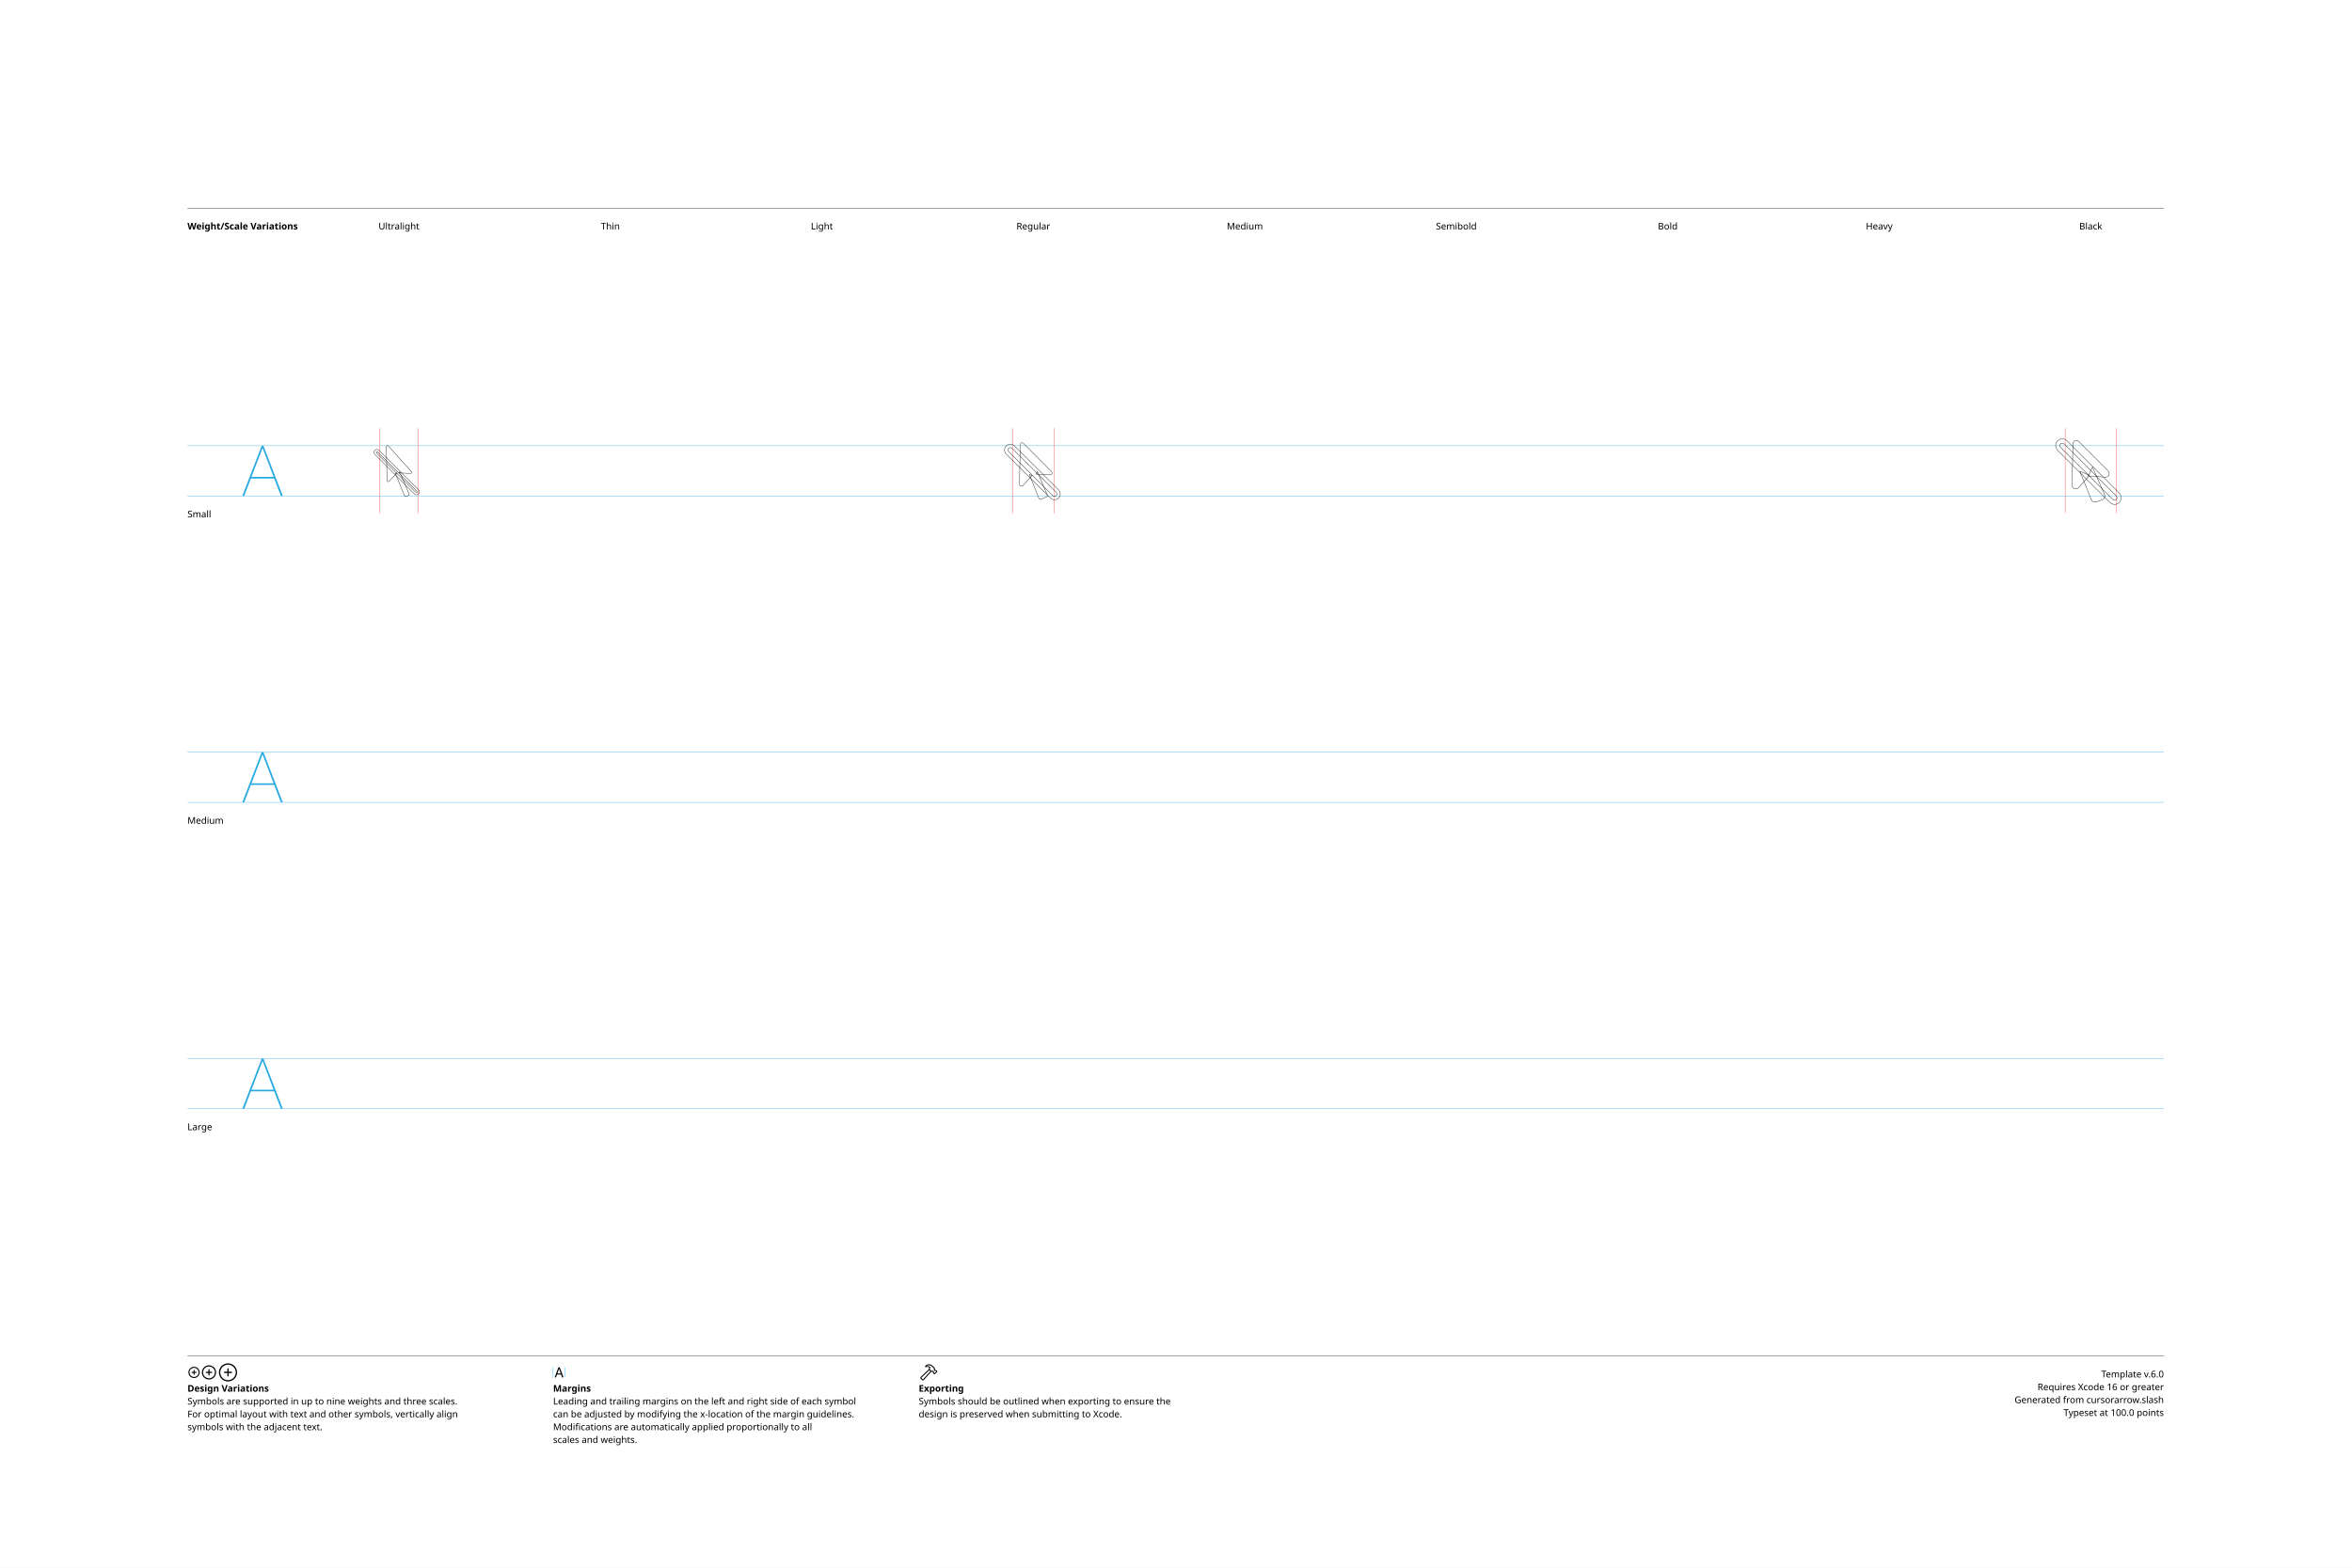
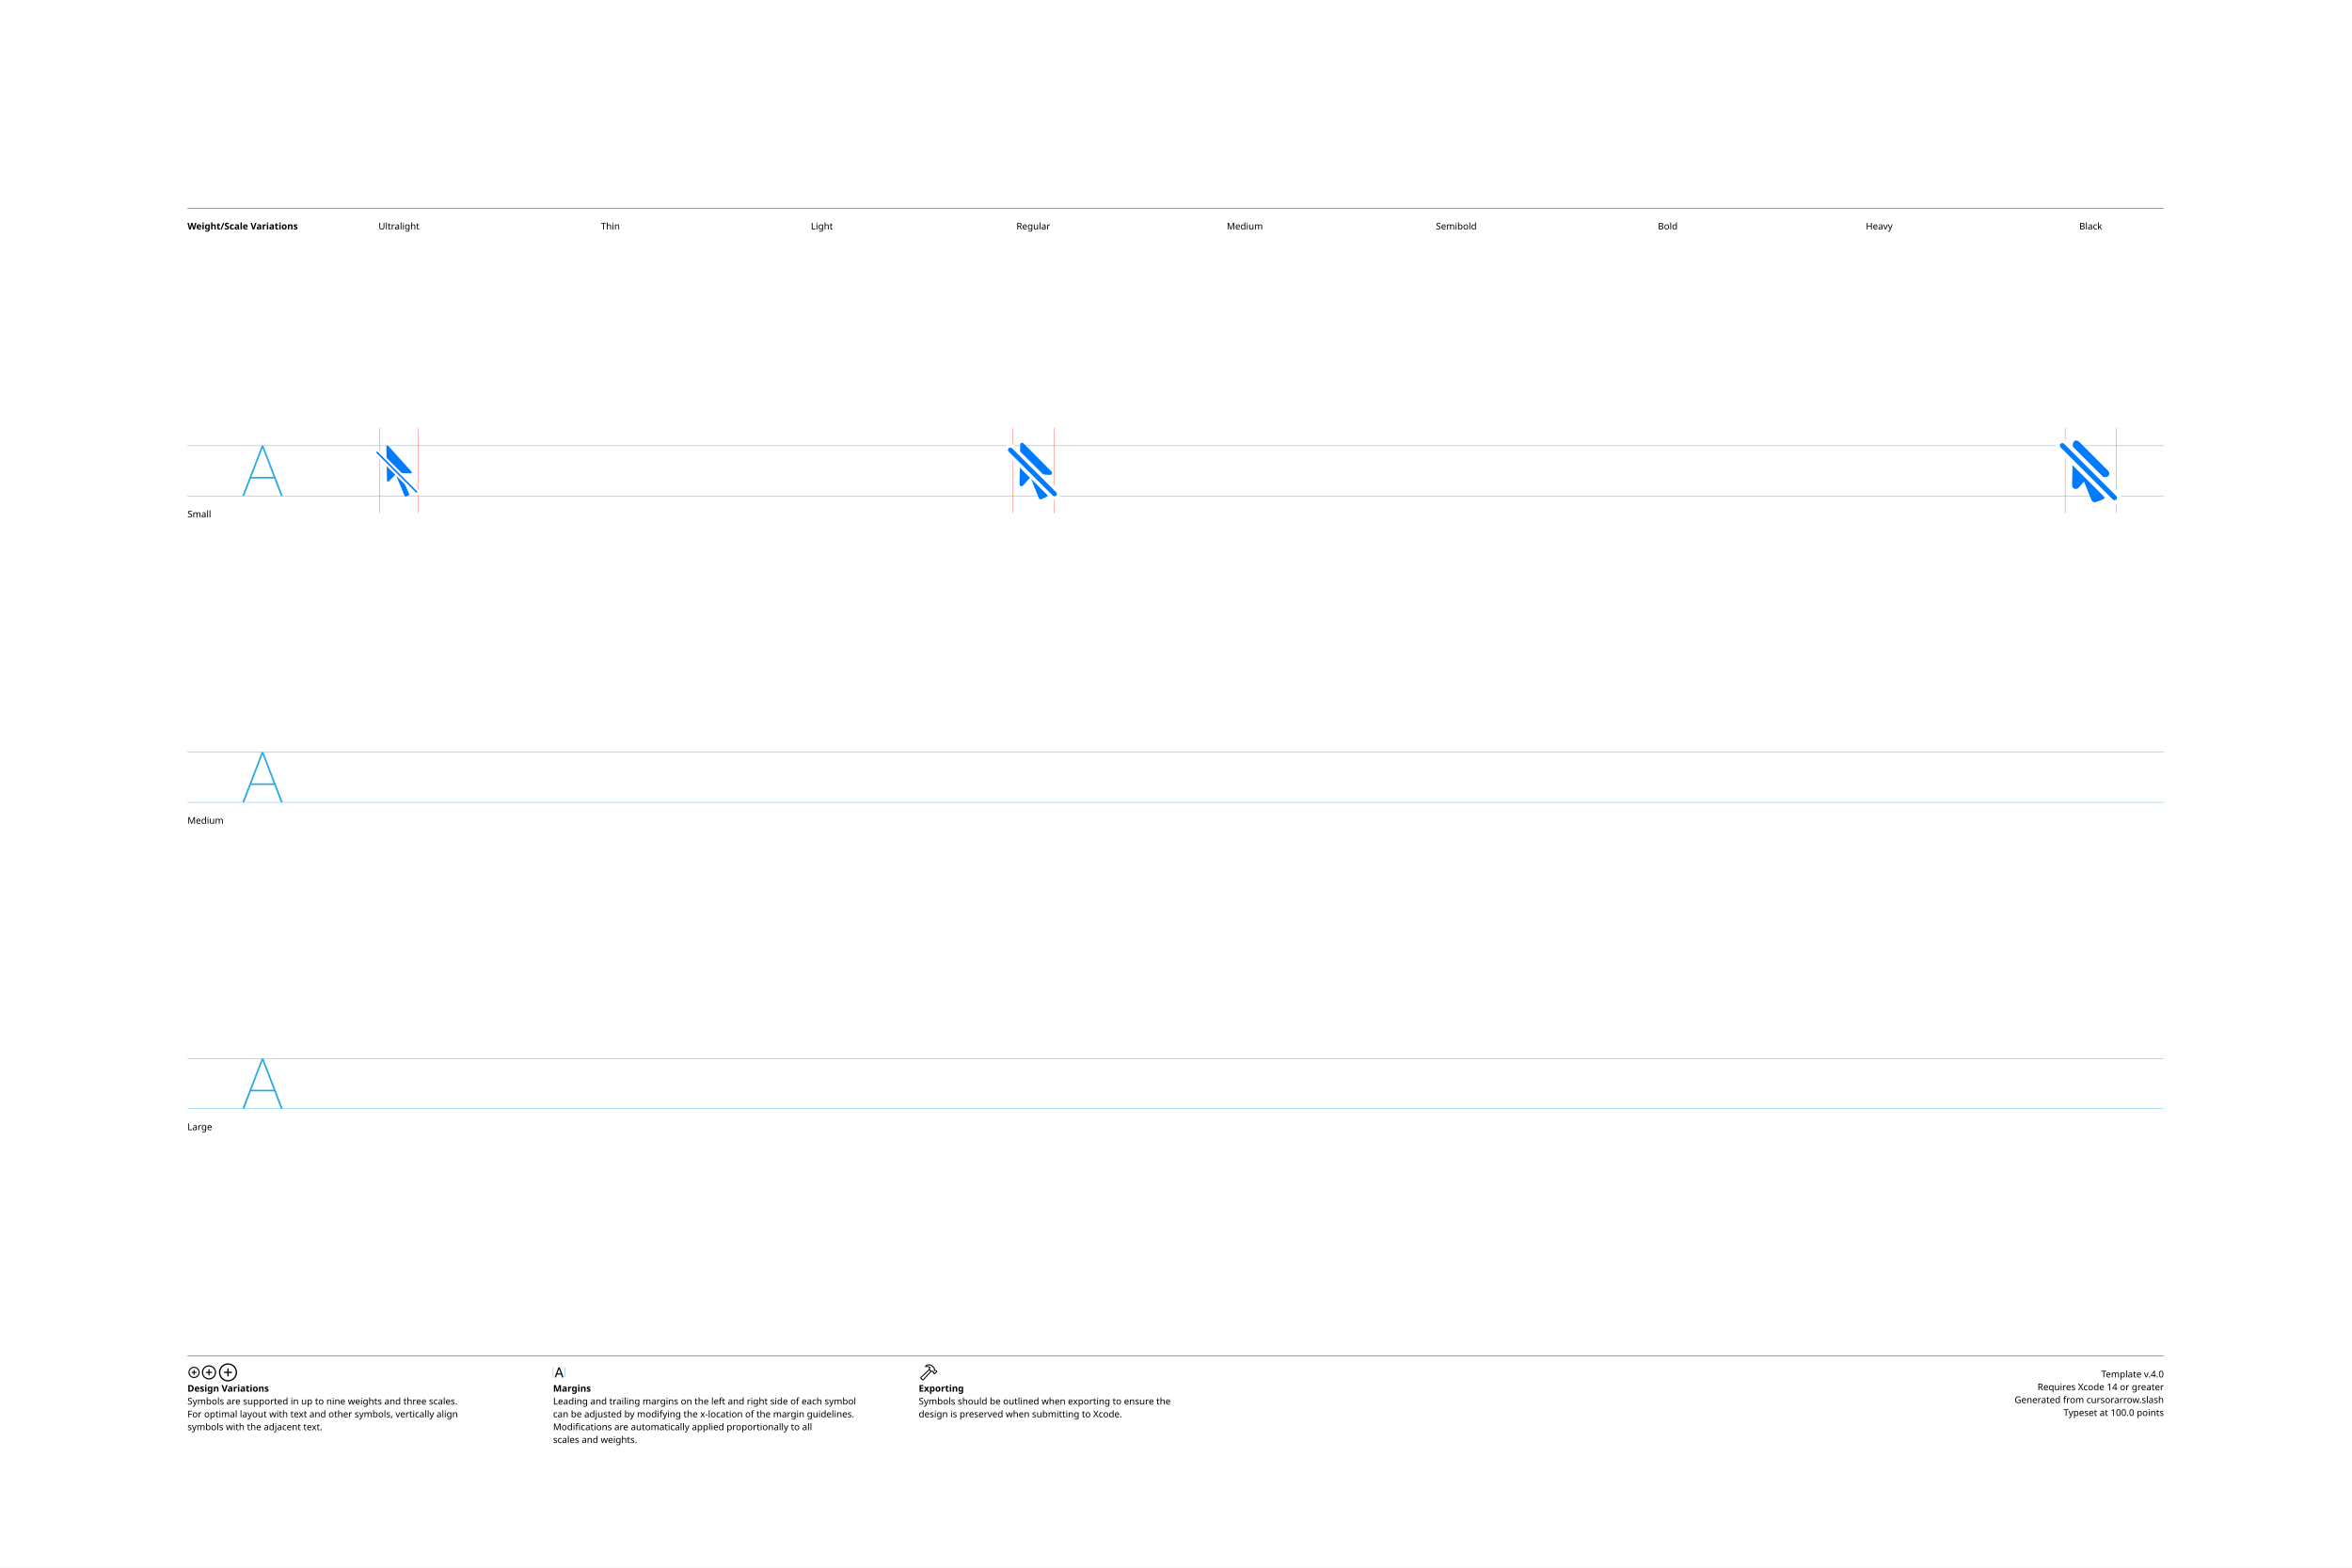
<svg xmlns="http://www.w3.org/2000/svg" version="1.1" viewBox="0 0 3300 2200">
-   <style>.monochrome-0 {-sfsymbols-motion-group:1;-sfsymbols-layer-tags:cursorarrow cursorarrow.slash}
- .monochrome-1 {opacity:0.0;-sfsymbols-clear-behind:true;-sfsymbols-motion-group:0;-sfsymbols-layer-tags:_slash cursorarrow.slash}
- .monochrome-2 {-sfsymbols-motion-group:0;-sfsymbols-layer-tags:_slash cursorarrow.slash}
+   <style>.monochrome-0 {}
+ .monochrome-1 {opacity:0.0;-sfsymbols-clear-behind:true}
+ .monochrome-2 {}

- .multicolor-0:tintColor {-sfsymbols-motion-group:1;-sfsymbols-layer-tags:cursorarrow cursorarrow.slash}
- .multicolor-1:tintColor {opacity:0.0;-sfsymbols-clear-behind:true;-sfsymbols-motion-group:0;-sfsymbols-layer-tags:_slash cursorarrow.slash}
- .multicolor-2:tintColor {-sfsymbols-motion-group:0;-sfsymbols-layer-tags:_slash cursorarrow.slash}
+ .multicolor-0:tintColor {}
+ .multicolor-1:tintColor {opacity:0.0;-sfsymbols-clear-behind:true}
+ .multicolor-2:tintColor {}

- .hierarchical-0:secondary {-sfsymbols-motion-group:1;-sfsymbols-layer-tags:cursorarrow cursorarrow.slash}
- .hierarchical-1:primary {opacity:0.0;-sfsymbols-clear-behind:true;-sfsymbols-motion-group:0;-sfsymbols-layer-tags:_slash cursorarrow.slash}
- .hierarchical-2:primary {-sfsymbols-motion-group:0;-sfsymbols-layer-tags:_slash cursorarrow.slash}
+ .hierarchical-0:secondary {}
+ .hierarchical-1:primary {opacity:0.0;-sfsymbols-clear-behind:true}
+ .hierarchical-2:primary {}

- .SFSymbolsPreviewWireframe {fill:none;opacity:1.0;stroke:black;stroke-width:0.5}
+ .SFSymbolsPreview007AFF {fill:#007AFF;opacity:1.0}
+ .SFSymbolsPreviewFFFFFF {fill:#FFFFFF;opacity:1.0}
</style>
  <g id="Notes">
    <rect height="2200" id="artboard" style="fill:white;opacity:1" width="3300" x="0" y="0" />
    <line style="fill:none;stroke:black;opacity:1;stroke-width:0.5;" x1="263" x2="3036" y1="292" y2="292" />
    <text style="stroke:none;fill:black;font-family:sans-serif;font-size:13;font-weight:bold;" transform="matrix(1 0 0 1 263 322)">Weight/Scale Variations</text>
    <text style="stroke:none;fill:black;font-family:sans-serif;font-size:13;text-anchor:middle;" transform="matrix(1 0 0 1 559.711 322)">Ultralight</text>
    <text style="stroke:none;fill:black;font-family:sans-serif;font-size:13;text-anchor:middle;" transform="matrix(1 0 0 1 856.422 322)">Thin</text>
    <text style="stroke:none;fill:black;font-family:sans-serif;font-size:13;text-anchor:middle;" transform="matrix(1 0 0 1 1153.13 322)">Light</text>
    <text style="stroke:none;fill:black;font-family:sans-serif;font-size:13;text-anchor:middle;" transform="matrix(1 0 0 1 1449.84 322)">Regular</text>
    <text style="stroke:none;fill:black;font-family:sans-serif;font-size:13;text-anchor:middle;" transform="matrix(1 0 0 1 1746.56 322)">Medium</text>
    <text style="stroke:none;fill:black;font-family:sans-serif;font-size:13;text-anchor:middle;" transform="matrix(1 0 0 1 2043.27 322)">Semibold</text>
    <text style="stroke:none;fill:black;font-family:sans-serif;font-size:13;text-anchor:middle;" transform="matrix(1 0 0 1 2339.98 322)">Bold</text>
    <text style="stroke:none;fill:black;font-family:sans-serif;font-size:13;text-anchor:middle;" transform="matrix(1 0 0 1 2636.69 322)">Heavy</text>
    <text style="stroke:none;fill:black;font-family:sans-serif;font-size:13;text-anchor:middle;" transform="matrix(1 0 0 1 2933.4 322)">Black</text>
    <line style="fill:none;stroke:black;opacity:1;stroke-width:0.5;" x1="263" x2="3036" y1="1903" y2="1903" />
    <g transform="matrix(0.2 0 0 0.2 263 1933)">
      <path d="m46.24 4.15c21.777 0 39.453-17.627 39.453-39.404s-17.676-39.404-39.453-39.404c-21.729 0-39.404 17.627-39.404 39.404s17.676 39.404 39.404 39.404Zm0-7.422c-17.676 0-31.934-14.307-31.934-31.982s14.258-31.982 31.934-31.982 31.982 14.307 31.982 31.982-14.307 31.982-31.982 31.982Zm-17.969-31.982c0 2.148 1.514 3.613 3.76 3.613h10.498v10.596c0 2.197 1.465 3.711 3.613 3.711 2.246 0 3.711-1.514 3.711-3.711v-10.596h10.596c2.197 0 3.711-1.465 3.711-3.613 0-2.197-1.514-3.711-3.711-3.711h-10.596v-10.547c0-2.246-1.465-3.76-3.711-3.76-2.148 0-3.613 1.514-3.613 3.76v10.547h-10.498c-2.246 0-3.76 1.514-3.76 3.711Z" />
    </g>
    <g transform="matrix(0.2 0 0 0.2 281.506 1933)">
      <path d="m58.545 14.551c27.49 0 49.805-22.314 49.805-49.805s-22.314-49.805-49.805-49.805-49.805 22.314-49.805 49.805 22.314 49.805 49.805 49.805Zm0-8.301c-22.949 0-41.504-18.555-41.504-41.504s18.555-41.504 41.504-41.504 41.504 18.555 41.504 41.504-18.555 41.504-41.504 41.504Zm-22.656-41.504c0 2.393 1.66 4.004 4.15 4.004h14.355v14.404c0 2.441 1.66 4.15 4.053 4.15 2.441 0 4.15-1.66 4.15-4.15v-14.404h14.404c2.441 0 4.15-1.611 4.15-4.004 0-2.441-1.709-4.15-4.15-4.15h-14.404v-14.355c0-2.49-1.709-4.199-4.15-4.199-2.393 0-4.053 1.709-4.053 4.199v14.355h-14.355c-2.49 0-4.15 1.709-4.15 4.15Z" />
    </g>
    <g transform="matrix(0.2 0 0 0.2 304.924 1933)">
      <path d="m74.853 28.32c35.107 0 63.623-28.467 63.623-63.574s-28.516-63.623-63.623-63.623-63.574 28.516-63.574 63.623 28.467 63.574 63.574 63.574Zm0-9.082c-30.127 0-54.492-24.365-54.492-54.492s24.365-54.492 54.492-54.492 54.492 24.365 54.492 54.492-24.365 54.492-54.492 54.492Zm-28.857-54.492c0 2.588 1.855 4.395 4.59 4.395h19.727v19.775c0 2.686 1.855 4.59 4.443 4.59 2.686 0 4.541-1.855 4.541-4.59v-19.775h19.775c2.686 0 4.59-1.807 4.59-4.395 0-2.734-1.855-4.59-4.59-4.59h-19.775v-19.727c0-2.734-1.855-4.639-4.541-4.639-2.588 0-4.443 1.904-4.443 4.639v19.727h-19.727c-2.734 0-4.59 1.855-4.59 4.59Z" />
    </g>
    <text style="stroke:none;fill:black;font-family:sans-serif;font-size:13;font-weight:bold;" transform="matrix(1 0 0 1 263 1953)">Design Variations</text>
    <text style="stroke:none;fill:black;font-family:sans-serif;font-size:13;" transform="matrix(1 0 0 1 263 1971)">Symbols are supported in up to nine weights and three scales.</text>
    <text style="stroke:none;fill:black;font-family:sans-serif;font-size:13;" transform="matrix(1 0 0 1 263 1989)">For optimal layout with text and other symbols, vertically align</text>
    <text style="stroke:none;fill:black;font-family:sans-serif;font-size:13;" transform="matrix(1 0 0 1 263 2007)">symbols with the adjacent text.</text>
    <line style="fill:none;stroke:#00AEEF;stroke-width:0.5;opacity:1.0;" x1="776" x2="776" y1="1919" y2="1933" />
    <g transform="matrix(0.2 0 0 0.2 776 1933)">
      <path d="m16.553 0.781c2.588 0 3.857-0.977 4.785-3.711l6.299-17.236h28.809l6.299 17.236c0.928 2.734 2.197 3.711 4.736 3.711 2.588 0 4.248-1.562 4.248-4.004 0-0.83-0.146-1.611-0.537-2.637l-22.9-60.986c-1.123-2.979-3.125-4.492-6.25-4.492-3.027 0-5.078 1.465-6.152 4.443l-22.9 61.084c-0.391 1.025-0.537 1.807-0.537 2.637 0 2.441 1.562 3.955 4.102 3.955Zm13.477-28.369 11.865-32.861h0.244l11.865 32.861Z" />
    </g>
    <line style="fill:none;stroke:#00AEEF;stroke-width:0.5;opacity:1.0;" x1="792.836" x2="792.836" y1="1919" y2="1933" />
    <text style="stroke:none;fill:black;font-family:sans-serif;font-size:13;font-weight:bold;" transform="matrix(1 0 0 1 776 1953)">Margins</text>
    <text style="stroke:none;fill:black;font-family:sans-serif;font-size:13;" transform="matrix(1 0 0 1 776 1971)">Leading and trailing margins on the left and right side of each symbol</text>
    <text style="stroke:none;fill:black;font-family:sans-serif;font-size:13;" transform="matrix(1 0 0 1 776 1989)">can be adjusted by modifying the x-location of the margin guidelines.</text>
    <text style="stroke:none;fill:black;font-family:sans-serif;font-size:13;" transform="matrix(1 0 0 1 776 2007)">Modifications are automatically applied proportionally to all</text>
    <text style="stroke:none;fill:black;font-family:sans-serif;font-size:13;" transform="matrix(1 0 0 1 776 2025)">scales and weights.</text>
    <g transform="matrix(0.2 0 0 0.2 1289 1933)">
      <path d="m14.209 9.326 8.496 8.545c4.297 4.346 9.229 4.053 13.867-1.074l53.467-58.935-4.834-4.883-53.076 58.398c-1.758 2.002-3.418 2.49-5.762 0.146l-5.859-5.811c-2.344-2.295-1.807-4.004 0.195-5.811l57.373-54.004-4.883-4.834-57.959 54.443c-4.932 4.59-5.322 9.473-1.025 13.818Zm32.08-90.967c-2.1 2.051-2.246 4.932-1.074 6.885 1.172 1.807 3.467 2.979 6.689 2.148 7.324-1.709 14.941-2.002 22.07 2.686l-2.93 7.275c-1.709 4.15-0.83 7.08 1.855 9.814l11.475 11.572c2.441 2.441 4.492 2.539 7.324 2.051l5.322-0.977 3.32 3.369-0.195 2.783c-0.195 2.49 0.439 4.395 2.881 6.787l3.809 3.711c2.393 2.393 5.469 2.539 7.812 0.195l14.551-14.6c2.344-2.344 2.246-5.322-0.146-7.715l-3.857-3.809c-2.393-2.393-4.248-3.174-6.641-2.979l-2.881 0.244-3.223-3.174 1.221-5.615c0.635-2.832-0.146-5.029-3.076-7.959l-10.986-10.938c-16.699-16.602-38.867-16.211-53.32-1.758Zm7.471 1.855c12.158-8.887 28.613-7.373 39.746 3.76l12.158 12.06c1.172 1.172 1.367 2.1 1.025 3.809l-1.611 7.422 7.52 7.422 4.932-0.293c1.27-0.049 1.66 0.049 2.637 1.025l2.881 2.881-12.207 12.207-2.881-2.881c-0.977-0.977-1.123-1.367-1.074-2.686l0.342-4.883-7.471-7.422-7.617 1.27c-1.611 0.342-2.344 0.195-3.564-0.977l-10.01-10.01c-1.27-1.172-1.416-2.002-0.635-3.857l4.395-10.449c-7.812-7.275-17.969-10.4-28.125-7.422-0.781 0.195-1.074-0.439-0.439-0.977Z" />
    </g>
    <text style="stroke:none;fill:black;font-family:sans-serif;font-size:13;font-weight:bold;" transform="matrix(1 0 0 1 1289 1953)">Exporting</text>
    <text style="stroke:none;fill:black;font-family:sans-serif;font-size:13;" transform="matrix(1 0 0 1 1289 1971)">Symbols should be outlined when exporting to ensure the</text>
    <text style="stroke:none;fill:black;font-family:sans-serif;font-size:13;" transform="matrix(1 0 0 1 1289 1989)">design is preserved when submitting to Xcode.</text>
-     <text id="template-version" style="stroke:none;fill:black;font-family:sans-serif;font-size:13;text-anchor:end;" transform="matrix(1 0 0 1 3036 1933)">Template v.6.0</text>
-     <text style="stroke:none;fill:black;font-family:sans-serif;font-size:13;text-anchor:end;" transform="matrix(1 0 0 1 3036 1951)">Requires Xcode 16 or greater</text>
+     <text id="template-version" style="stroke:none;fill:black;font-family:sans-serif;font-size:13;text-anchor:end;" transform="matrix(1 0 0 1 3036 1933)">Template v.4.0</text>
+     <text style="stroke:none;fill:black;font-family:sans-serif;font-size:13;text-anchor:end;" transform="matrix(1 0 0 1 3036 1951)">Requires Xcode 14 or greater</text>
    <text id="descriptive-name" style="stroke:none;fill:black;font-family:sans-serif;font-size:13;text-anchor:end;" transform="matrix(1 0 0 1 3036 1969)">Generated from cursorarrow.slash</text>
    <text style="stroke:none;fill:black;font-family:sans-serif;font-size:13;text-anchor:end;" transform="matrix(1 0 0 1 3036 1987)">Typeset at 100.0 points</text>
    <text style="stroke:none;fill:black;font-family:sans-serif;font-size:13;" transform="matrix(1 0 0 1 263 726)">Small</text>
    <text style="stroke:none;fill:black;font-family:sans-serif;font-size:13;" transform="matrix(1 0 0 1 263 1156)">Medium</text>
    <text style="stroke:none;fill:black;font-family:sans-serif;font-size:13;" transform="matrix(1 0 0 1 263 1586)">Large</text>
  </g>
  <g id="Guides">
    <g id="H-reference" style="fill:#27AAE1;stroke:none;" transform="matrix(1 0 0 1 339 696)">
      <path d="M0.994 0L3.638 0L29.328-67.132L30.03-67.132L30.03-70.459L28.123-70.459ZM11.688-24.48L46.981-24.48L46.231-26.729L12.438-26.729ZM55.12 0L57.764 0L30.638-70.459L29.433-70.459L29.433-67.132Z" />
    </g>
    <line id="Baseline-S" style="fill:none;stroke:#27AAE1;opacity:1;stroke-width:0.5;" x1="263" x2="3036" y1="696" y2="696" />
    <line id="Capline-S" style="fill:none;stroke:#27AAE1;opacity:1;stroke-width:0.5;" x1="263" x2="3036" y1="625.541" y2="625.541" />
    <g id="H-reference" style="fill:#27AAE1;stroke:none;" transform="matrix(1 0 0 1 339 1126)">
      <path d="M0.994 0L3.638 0L29.328-67.132L30.03-67.132L30.03-70.459L28.123-70.459ZM11.688-24.48L46.981-24.48L46.231-26.729L12.438-26.729ZM55.12 0L57.764 0L30.638-70.459L29.433-70.459L29.433-67.132Z" />
    </g>
    <line id="Baseline-M" style="fill:none;stroke:#27AAE1;opacity:1;stroke-width:0.5;" x1="263" x2="3036" y1="1126" y2="1126" />
    <line id="Capline-M" style="fill:none;stroke:#27AAE1;opacity:1;stroke-width:0.5;" x1="263" x2="3036" y1="1055.54" y2="1055.54" />
    <g id="H-reference" style="fill:#27AAE1;stroke:none;" transform="matrix(1 0 0 1 339 1556)">
      <path d="M0.994 0L3.638 0L29.328-67.132L30.03-67.132L30.03-70.459L28.123-70.459ZM11.688-24.48L46.981-24.48L46.231-26.729L12.438-26.729ZM55.12 0L57.764 0L30.638-70.459L29.433-70.459L29.433-67.132Z" />
    </g>
    <line id="Baseline-L" style="fill:none;stroke:#27AAE1;opacity:1;stroke-width:0.5;" x1="263" x2="3036" y1="1556" y2="1556" />
    <line id="Capline-L" style="fill:none;stroke:#27AAE1;opacity:1;stroke-width:0.5;" x1="263" x2="3036" y1="1485.54" y2="1485.54" />
    <line id="right-margin-Black-S" style="fill:none;stroke:#FF3B30;stroke-width:0.5;opacity:1.0;" x1="2969.24" x2="2969.24" y1="600.785" y2="720.121" />
    <line id="left-margin-Black-S" style="fill:none;stroke:#FF3B30;stroke-width:0.5;opacity:1.0;" x1="2897.56" x2="2897.56" y1="600.785" y2="720.121" />
    <line id="right-margin-Regular-S" style="fill:none;stroke:#FF3B30;stroke-width:0.5;opacity:1.0;" x1="1479.04" x2="1479.04" y1="600.785" y2="720.121" />
    <line id="left-margin-Regular-S" style="fill:none;stroke:#FF3B30;stroke-width:0.5;opacity:1.0;" x1="1420.65" x2="1420.65" y1="600.785" y2="720.121" />
    <line id="right-margin-Ultralight-S" style="fill:none;stroke:#FF3B30;stroke-width:0.5;opacity:1.0;" x1="587.139" x2="587.139" y1="600.785" y2="720.121" />
    <line id="left-margin-Ultralight-S" style="fill:none;stroke:#FF3B30;stroke-width:0.5;opacity:1.0;" x1="532.283" x2="532.283" y1="600.785" y2="720.121" />
  </g>
  <g id="Symbols">
    <g id="Black-S" transform="matrix(1 0 0 1 2897.56 696)">
-       <path class="monochrome-0 multicolor-0:tintColor hierarchical-0:secondary SFSymbolsPreviewWireframe" d="M55.029-2.393L38.33-40.674L32.373-27.979L56.25-26.465C61.328-26.123 63.77-31.738 60.205-35.303L19.434-76.172C16.064-79.541 10.938-77.539 10.84-72.754L9.766-15.332C9.668-10.059 15.527-7.861 18.994-11.768L34.131-28.955L20.752-34.473L36.621 5.127C38.037 8.691 41.065 9.375 44.141 8.252L51.904 5.371C55.176 4.15 56.494 0.977 55.029-2.393Z" />
-       <path class="monochrome-1 multicolor-1:tintColor hierarchical-1:primary SFSymbolsPreviewWireframe" d="M-10.645-64.111L62.695 9.131C66.406 12.793 72.412 12.793 75.977 9.033C79.443 5.469 79.639-0.391 75.928-4.102L2.637-77.344C-1.025-81.006-6.982-81.006-10.645-77.344C-14.258-73.731-14.258-67.725-10.645-64.111Z" />
-       <path class="monochrome-2 multicolor-2:tintColor hierarchical-2:primary SFSymbolsPreviewWireframe" d="M-6.494-68.262L66.846 4.98C68.213 6.348 70.459 6.348 71.777 4.98C73.096 3.613 73.144 1.416 71.777 0.049L-1.514-73.193C-2.881-74.561-5.127-74.561-6.494-73.193C-7.812-71.875-7.812-69.58-6.494-68.262Z" />
+       <path class="monochrome-0 multicolor-0:tintColor hierarchical-0:secondary SFSymbolsPreview007AFF" d="M55.029-2.393L38.33-40.674L32.373-27.979L56.25-26.465C61.328-26.123 63.77-31.738 60.205-35.303L19.434-76.172C16.064-79.541 10.938-77.539 10.84-72.754L9.766-15.332C9.668-10.059 15.527-7.861 18.994-11.768L34.131-28.955L20.752-34.473L36.621 5.127C38.037 8.691 41.065 9.375 44.141 8.252L51.904 5.371C55.176 4.15 56.494 0.977 55.029-2.393Z" />
+       <path class="monochrome-1 multicolor-1:tintColor hierarchical-1:primary SFSymbolsPreviewFFFFFF" d="M-10.645-64.111L62.695 9.131C66.406 12.793 72.412 12.793 75.977 9.033C79.443 5.469 79.639-0.391 75.928-4.102L2.637-77.344C-1.025-81.006-6.982-81.006-10.645-77.344C-14.258-73.731-14.258-67.725-10.645-64.111Z" />
+       <path class="monochrome-2 multicolor-2:tintColor hierarchical-2:primary SFSymbolsPreview007AFF" d="M-6.494-68.262L66.846 4.98C68.213 6.348 70.459 6.348 71.777 4.98C73.096 3.613 73.144 1.416 71.777 0.049L-1.514-73.193C-2.881-74.561-5.127-74.561-6.494-73.193C-7.812-71.875-7.812-69.58-6.494-68.262Z" />
    </g>
    <g id="Regular-S" transform="matrix(1 0 0 1 1420.65 696)">
-       <path class="monochrome-0 multicolor-0:tintColor hierarchical-0:secondary SFSymbolsPreviewWireframe" d="M48.633-1.855L34.766-34.18L32.764-30.664L52.393-29.541C55.225-29.346 56.543-32.373 54.541-34.424L15.43-73.731C13.623-75.586 10.84-74.561 10.791-71.924L9.814-16.699C9.766-13.818 12.988-12.598 14.893-14.795L27.393-28.809L23.584-30.029L36.914 3.027C37.5 4.443 38.916 5.127 40.234 4.541L47.461 1.562C48.828 1.025 49.219-0.488 48.633-1.855Z" />
-       <path class="monochrome-1 multicolor-1:tintColor hierarchical-1:primary SFSymbolsPreviewWireframe" d="M-8.838-58.74L53.076 2.93C56.299 6.104 61.523 6.104 64.648 2.832C67.773-0.342 67.773-5.42 64.648-8.594L2.734-70.312C-0.439-73.486-5.664-73.486-8.838-70.312C-11.963-67.139-11.963-61.914-8.838-58.74Z" />
-       <path class="monochrome-2 multicolor-2:tintColor hierarchical-2:primary SFSymbolsPreviewWireframe" d="M-5.42-62.158L56.494-0.439C57.812 0.879 59.961 0.879 61.23-0.439C62.5-1.758 62.549-3.906 61.23-5.225L-0.635-66.894C-1.953-68.213-4.102-68.213-5.42-66.894C-6.689-65.625-6.689-63.428-5.42-62.158Z" />
+       <path class="monochrome-0 multicolor-0:tintColor hierarchical-0:secondary SFSymbolsPreview007AFF" d="M48.633-1.855L34.766-34.18L32.764-30.664L52.393-29.541C55.225-29.346 56.543-32.373 54.541-34.424L15.43-73.731C13.623-75.586 10.84-74.561 10.791-71.924L9.814-16.699C9.766-13.818 12.988-12.598 14.893-14.795L27.393-28.809L23.584-30.029L36.914 3.027C37.5 4.443 38.916 5.127 40.234 4.541L47.461 1.562C48.828 1.025 49.219-0.488 48.633-1.855Z" />
+       <path class="monochrome-1 multicolor-1:tintColor hierarchical-1:primary SFSymbolsPreviewFFFFFF" d="M-8.838-58.74L53.076 2.93C56.299 6.104 61.523 6.104 64.648 2.832C67.773-0.342 67.773-5.42 64.648-8.594L2.734-70.312C-0.439-73.486-5.664-73.486-8.838-70.312C-11.963-67.139-11.963-61.914-8.838-58.74Z" />
+       <path class="monochrome-2 multicolor-2:tintColor hierarchical-2:primary SFSymbolsPreview007AFF" d="M-5.42-62.158L56.494-0.439C57.812 0.879 59.961 0.879 61.23-0.439C62.5-1.758 62.549-3.906 61.23-5.225L-0.635-66.894C-1.953-68.213-4.102-68.213-5.42-66.894C-6.689-65.625-6.689-63.428-5.42-62.158Z" />
    </g>
    <g id="Ultralight-S" transform="matrix(1 0 0 1 532.283 696)">
-       <path class="monochrome-0 multicolor-0:tintColor hierarchical-0:secondary SFSymbolsPreviewWireframe" d="M41.73-2.673L28.499-33.816L27.269-32.299L43.901-31.63C45.189-31.571 45.962-33.054 45.005-34.151L12.478-70.279C11.534-71.317 9.795-70.61 9.837-69.245L10.677-21.467C10.719-20.085 12.443-19.409 13.303-20.471L24.759-32.214L22.358-31.8L35.325-0.151C35.638 0.629 36.555 0.949 37.328 0.636L40.967-0.753C41.744-1.063 42.044-1.941 41.73-2.673Z" />
-       <path class="monochrome-1 multicolor-1:tintColor hierarchical-1:primary SFSymbolsPreviewWireframe" d="M-6.25-58.241L49.216-2.792C50.804-1.117 53.441-1.117 55.022-2.799C56.739-4.429 56.693-7.009 55.022-8.594L-0.444-64.046C-1.983-65.585-4.438-65.721-6.204-64.137C-7.876-62.507-7.876-59.825-6.25-58.241Z" />
-       <path class="monochrome-2 multicolor-2:tintColor hierarchical-2:primary SFSymbolsPreviewWireframe" d="M-4.103-60.342L51.363-4.89C51.773-4.479 52.468-4.479 52.92-4.89C53.418-5.391 53.376-6.041 52.92-6.496L-2.542-61.945C-2.907-62.31-3.602-62.4-4.103-61.945C-4.555-61.493-4.555-60.794-4.103-60.342Z" />
+       <path class="monochrome-0 multicolor-0:tintColor hierarchical-0:secondary SFSymbolsPreview007AFF" d="M41.73-2.673L28.499-33.816L27.269-32.299L43.901-31.63C45.189-31.571 45.962-33.054 45.005-34.151L12.478-70.279C11.534-71.317 9.795-70.61 9.837-69.245L10.677-21.467C10.719-20.085 12.443-19.409 13.303-20.471L24.759-32.214L22.358-31.8L35.325-0.151C35.638 0.629 36.555 0.949 37.328 0.636L40.967-0.753C41.744-1.063 42.044-1.941 41.73-2.673Z" />
+       <path class="monochrome-1 multicolor-1:tintColor hierarchical-1:primary SFSymbolsPreviewFFFFFF" d="M-6.25-58.241L49.216-2.792C50.804-1.117 53.441-1.117 55.022-2.799C56.739-4.429 56.693-7.009 55.022-8.594L-0.444-64.046C-1.983-65.585-4.438-65.721-6.204-64.137C-7.876-62.507-7.876-59.825-6.25-58.241Z" />
+       <path class="monochrome-2 multicolor-2:tintColor hierarchical-2:primary SFSymbolsPreview007AFF" d="M-4.103-60.342L51.363-4.89C51.773-4.479 52.468-4.479 52.92-4.89C53.418-5.391 53.376-6.041 52.92-6.496L-2.542-61.945C-2.907-62.31-3.602-62.4-4.103-61.945C-4.555-61.493-4.555-60.794-4.103-60.342Z" />
    </g>
  </g>
</svg>
